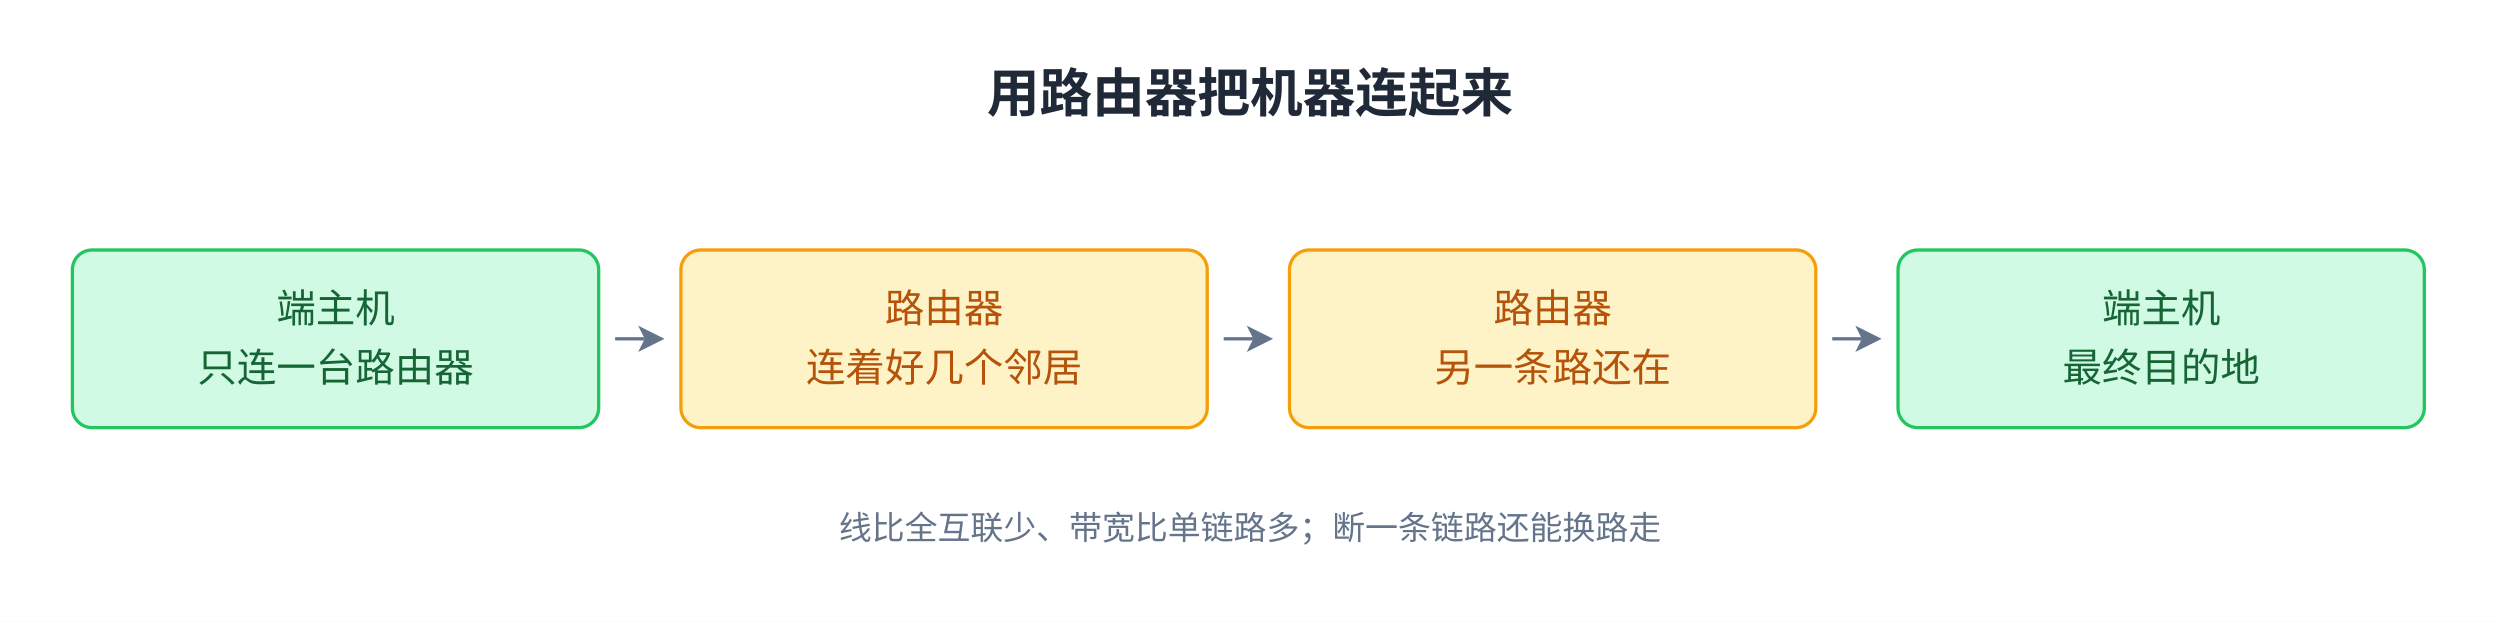
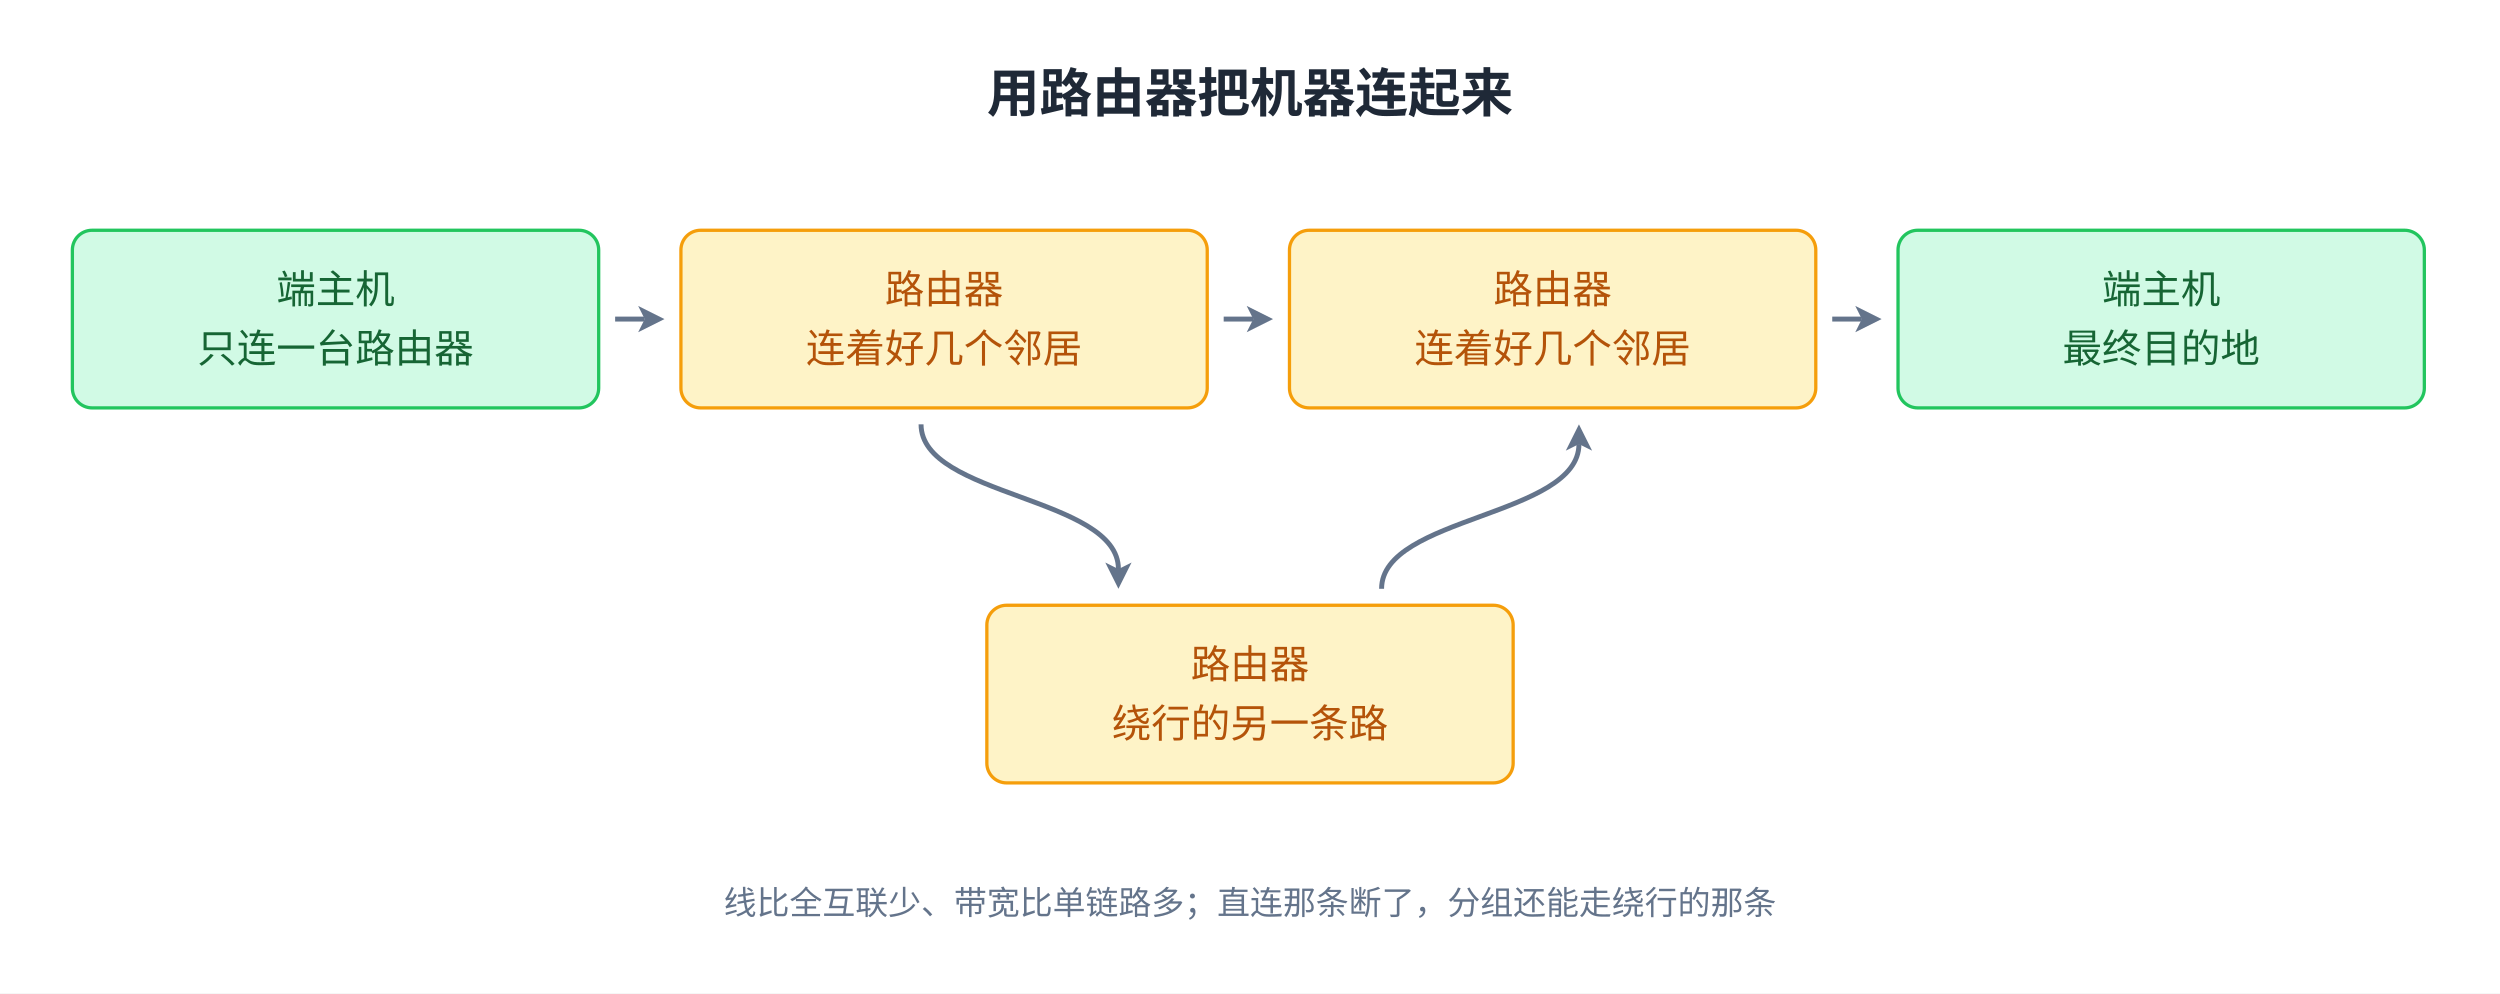
- <svg xmlns="http://www.w3.org/2000/svg" viewBox="0 0 760 189" width="760" height="189" role="img" aria-labelledby="fig-model-4-title fig-model-4-desc">
+ <svg xmlns="http://www.w3.org/2000/svg" viewBox="0 0 760 302" width="760" height="302" role="img" aria-labelledby="fig-model-4-title fig-model-4-desc">
  <defs>
    <style>
      text { font-family: 'PingFang SC', 'Microsoft YaHei', 'Noto Sans CJK SC', system-ui, sans-serif; }
    </style>
    <marker id="arrow" markerWidth="8" markerHeight="8" refX="2" refY="4" orient="auto" markerUnits="userSpaceOnUse">
      <path d="M0,0 L8,4 L0,8 L2,4 z" fill="#64748b" />
    </marker>
  </defs>
-   <rect x="0" y="0" width="760" height="189" fill="#ffffff" />
+   <rect x="0" y="0" width="760" height="302" fill="#ffffff" />
  <text x="380" y="34" font-size="16" font-weight="600" fill="#1f2937" text-anchor="middle">用路由器把机器连起来</text>
-   <rect x="22" y="76" width="160" height="54" rx="6" fill="#d1fae5" stroke="#22c55e" />
-   <text x="102" y="98" font-size="12" fill="#166534" text-anchor="middle">端主机</text>
-   <text x="102" y="116" font-size="12" fill="#166534" text-anchor="middle">只连一台路由器</text>
-   <rect x="207" y="76" width="160" height="54" rx="6" fill="#fef3c7" stroke="#f59e0b" />
-   <text x="287" y="98" font-size="12" fill="#b45309" text-anchor="middle">路由器</text>
-   <text x="287" y="116" font-size="12" fill="#b45309" text-anchor="middle">连着好几个邻居</text>
-   <rect x="392" y="76" width="160" height="54" rx="6" fill="#fef3c7" stroke="#f59e0b" />
-   <text x="472" y="98" font-size="12" fill="#b45309" text-anchor="middle">路由器</text>
-   <text x="472" y="116" font-size="12" fill="#b45309" text-anchor="middle">另一条路还在</text>
-   <rect x="577" y="76" width="160" height="54" rx="6" fill="#d1fae5" stroke="#22c55e" />
-   <text x="657" y="98" font-size="12" fill="#166534" text-anchor="middle">端主机</text>
-   <text x="657" y="116" font-size="12" fill="#166534" text-anchor="middle">最终目的地</text>
-   <path d="M187,103 L 196,103" fill="none" stroke="#64748b" marker-end="url(#arrow)" />
-   <path d="M372,103 L 381,103" fill="none" stroke="#64748b" marker-end="url(#arrow)" />
-   <path d="M557,103 L 566,103" fill="none" stroke="#64748b" marker-end="url(#arrow)" />
-   <text x="380" y="164" font-size="10" fill="#64748b" text-anchor="middle">线比全互联少、带宽比单链路多；断一条链路还能换路走</text>
+   <rect x="22" y="70" width="160" height="54" rx="6" fill="#d1fae5" stroke="#22c55e" />
+   <text x="102" y="92.2" font-size="12" fill="#166534" text-anchor="middle">端主机</text>
+   <text x="102" y="110.2" font-size="12" fill="#166534" text-anchor="middle">只连一台路由器</text>
+   <rect x="207" y="70" width="160" height="54" rx="6" fill="#fef3c7" stroke="#f59e0b" />
+   <text x="287" y="92.2" font-size="12" fill="#b45309" text-anchor="middle">路由器</text>
+   <text x="287" y="110.2" font-size="12" fill="#b45309" text-anchor="middle">连着好几个邻居</text>
+   <rect x="392" y="70" width="160" height="54" rx="6" fill="#fef3c7" stroke="#f59e0b" />
+   <text x="472" y="92.2" font-size="12" fill="#b45309" text-anchor="middle">路由器</text>
+   <text x="472" y="110.2" font-size="12" fill="#b45309" text-anchor="middle">连着好几个邻居</text>
+   <rect x="577" y="70" width="160" height="54" rx="6" fill="#d1fae5" stroke="#22c55e" />
+   <text x="657" y="92.2" font-size="12" fill="#166534" text-anchor="middle">端主机</text>
+   <text x="657" y="110.2" font-size="12" fill="#166534" text-anchor="middle">最终目的地</text>
+   <rect x="300" y="184" width="160" height="54" rx="6" fill="#fef3c7" stroke="#f59e0b" />
+   <text x="380" y="206.2" font-size="12" fill="#b45309" text-anchor="middle">路由器</text>
+   <text x="380" y="224.2" font-size="12" fill="#b45309" text-anchor="middle">绕行的另一条路</text>
+   <path d="M187,97 L 196,97" fill="none" stroke="#64748b" stroke-width="1.5" marker-end="url(#arrow)" />
+   <path d="M372,97 L 381,97" fill="none" stroke="#64748b" stroke-width="1.5" marker-end="url(#arrow)" />
+   <path d="M557,97 L 566,97" fill="none" stroke="#64748b" stroke-width="1.5" marker-end="url(#arrow)" />
+   <path d="M280,129 C 280,151 340,151 340,173" fill="none" stroke="#64748b" stroke-width="1.5" marker-end="url(#arrow)" />
+   <path d="M420,179 C 420,157 480,157 480,135" fill="none" stroke="#64748b" stroke-width="1.5" marker-end="url(#arrow)" />
+   <text x="380" y="278" font-size="10" fill="#64748b" text-anchor="middle">线比全互联少、带宽比单链路多；直连那条断了，分组还能走绕行的那条</text>
</svg>
